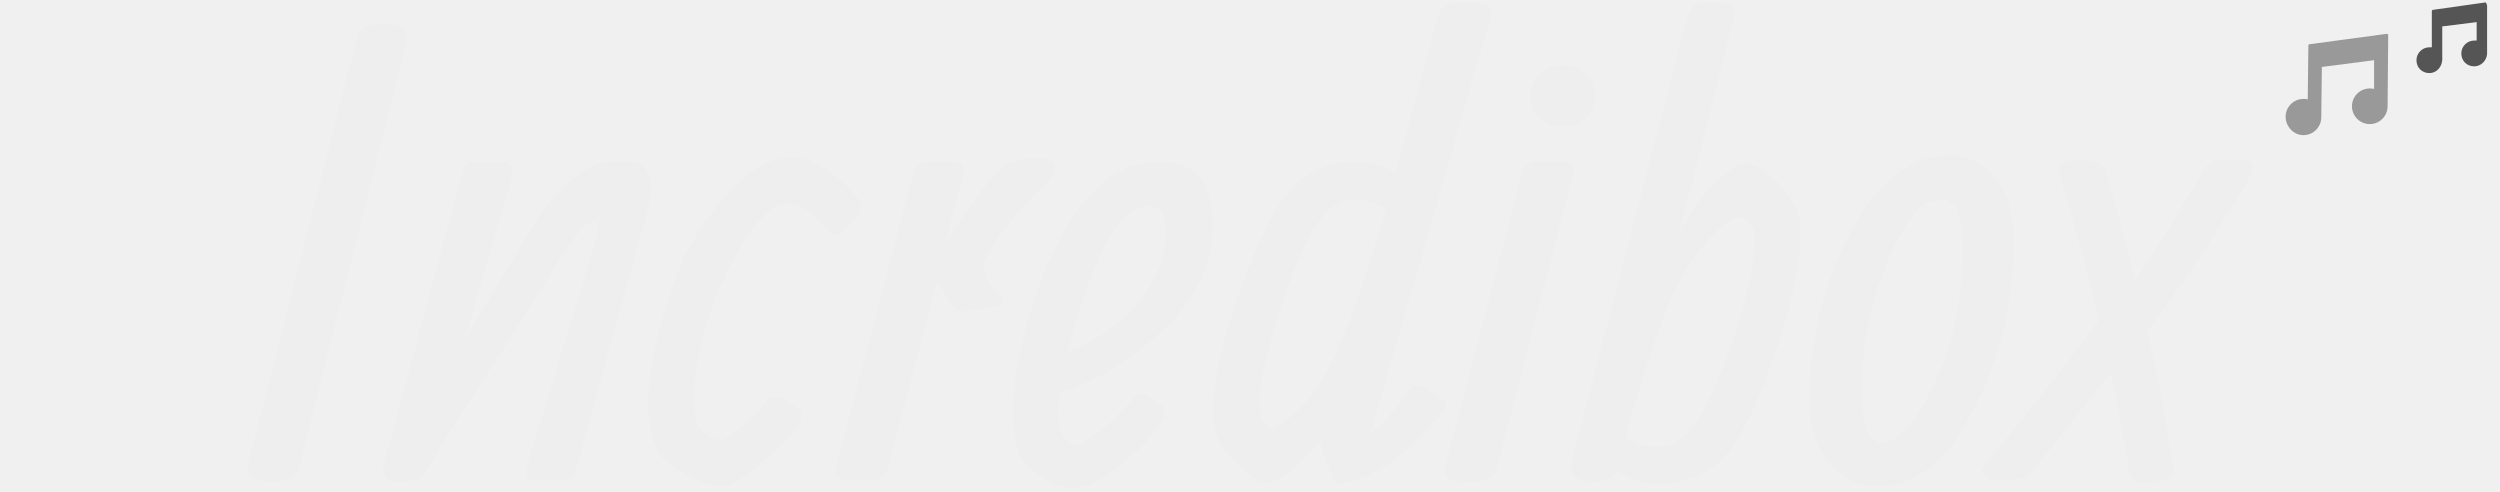
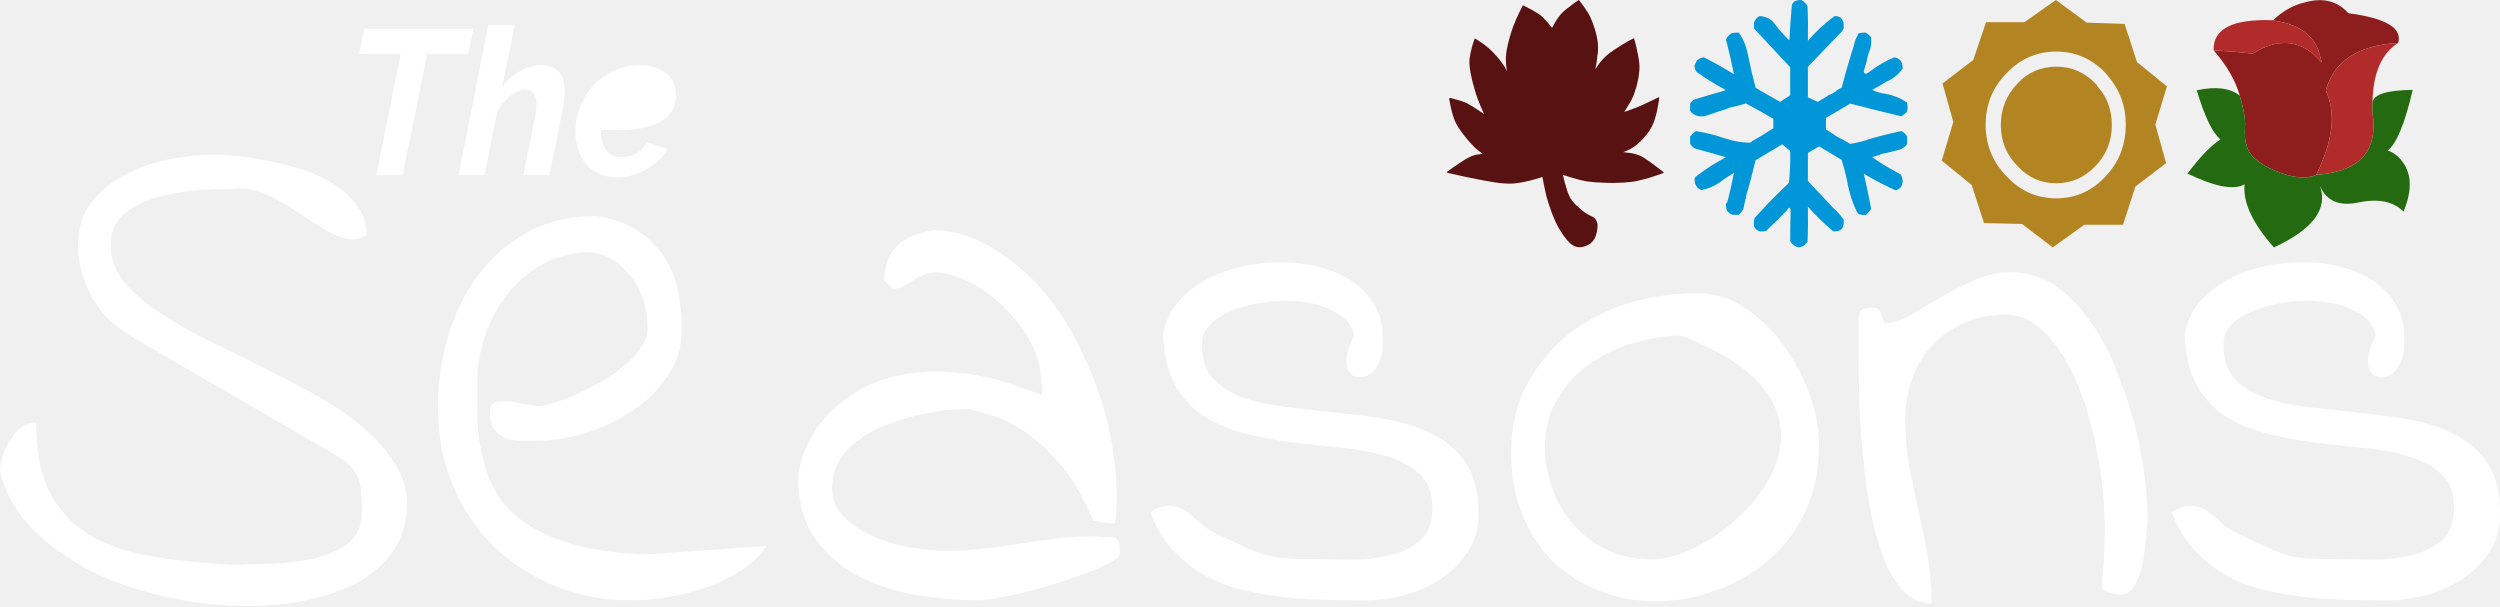
- <svg xmlns="http://www.w3.org/2000/svg" version="1.1" id="png" x="0px" y="0px" viewBox="0 0 407 80" style="enable-background:new 0 0 407 80;" xml:space="preserve">
-   <style type="text/css">
- 	.st0{fill:#EEEEEE;}
- 	.st1{fill:#999999;}
- 	.st2{fill:#555555;}
- </style>
-   <path class="st0" d="M58.1,6.3c0.3-1.4,1.6-2.4,3-2.3h3c0.7,0,1.4,0.3,1.8,0.9c0.4,0.7,0.5,1.5,0.2,2.3L48.7,76  c-0.3,1.4-1.6,2.4-3.1,2.3h-3c-0.7,0-1.4-0.3-1.8-0.9c-0.4-0.7-0.5-1.5-0.3-2.2L58.1,6.3z" />
-   <path class="st0" d="M75.7,55.1l10.7-17.7c1.8-3.2,4.2-6,7-8.4c2.4-1.9,4.4-2.8,6.1-2.8h2.2c0.9,0,1.8,0.1,2.6,0.5  c0.8,0.6,1.3,1.5,1.5,2.5c0.4,1.3,0.2,3.3-0.6,5.8L93.7,76.8c-0.1,0.8-0.8,1.5-1.7,1.4h-5.4c-1,0-1.3-0.8-0.8-2.4l10.8-35.2  c0.4-1.2,0.7-2.4,0.8-3.6c0-0.6-0.2-0.9-0.7-0.9C96,36.2,95.4,36.5,95,37c-1,1-1.9,2.2-2.6,3.4c-1.3,1.9-2.9,4.3-4.7,7.3  c-1.8,3-4.1,6.6-7,11c-5.3,8.1-9.1,14.1-11.4,18.2c-0.5,0.9-1.5,1.4-2.6,1.4h-3c-0.4,0-0.8-0.3-1.1-0.8c-0.3-0.6-0.3-1.2-0.1-1.8  L75,29c0.3-1.8,1.1-2.7,2.1-2.7h4.4c1.7,0,2.3,1,1.7,3L75.7,55.1z" />
-   <path class="st0" d="M139.3,31.9c1.1,1.2,1.2,2.2,0.4,3.2l-1.7,2c-1.2,1.3-2.2,1.5-3.1,0.5l-1.1-1.2c-2.5-2.5-4.4-3.6-5.9-3.3  c-2.5,0.5-5.1,3.1-7.8,7.9c-2.7,4.6-4.7,9.6-5.9,14.8c-1.2,5.1-1.5,9.3-0.9,12.7c0.3,1,1,1.8,1.9,2.3c0.7,0.6,1.7,0.9,2.6,0.8  c2.6-1.6,5-3.7,6.9-6.2c0.8-1,1.9-1.1,3.3-0.2l1.6,1c2.2,1.3,0.3,4.4-5.6,9.1c-2.4,2.1-4.3,3.3-5.7,3.7c-1.3,0.4-3.4-0.1-6.2-1.5  c-2.8-1.4-4.5-2.8-5.1-4.2c-1.9-4.2-1.9-10.1-0.1-17.8s4.1-13.6,6.8-17.7c2.2-3.5,4.8-6.6,7.9-9.3c2.3-2,5.3-3,8.3-2.8  C132.9,26.1,136,28.1,139.3,31.9" />
-   <path class="st0" d="M153.8,39.9c1.8-3.1,3.8-6,6-8.8c1.2-1.6,2.5-3.1,4.1-4.4c1.4-0.7,2.9-1,4.5-0.9h1c2,0,2.7,0.8,2.1,2.3  c-0.6,1.2-1.5,2.2-2.5,3c-2,1.9-3.8,4-5.4,6.2c-2.3,2.9-3.4,4.8-3.4,5.7c0.1,2,1.1,3.8,2.6,5c0.4,0.2,0.5,0.7,0.3,1.1  c-0.2,0.4-0.6,0.7-1.1,0.8l-3.9,0.7c-0.9,0.2-1.8,0.1-2.5-0.3c-0.6-0.4-1.6-2-3-4.7l-8,30.4c-0.3,1.4-1.7,2.4-3.1,2.2h-3  c-1.9,0-2.7-0.8-2.3-2.3l12.5-47.7c0.3-1.3,1.5-2.2,2.9-2h3.2c0.6-0.1,1.3,0.1,1.8,0.5c0.3,0.3,0.4,0.9,0.2,1.7L153.8,39.9z" />
-   <path class="st0" d="M172.6,64c-0.9,5.1,0,7.9,2.8,8.4c2.5-0.9,5.6-3.5,9.3-7.8c0.5-0.5,1.4-0.6,2-0.2l1.9,1.2  c0.8,0.4,1.2,1.4,0.9,2.3c-1.3,2.5-3.7,5.1-7.2,7.9s-6.3,4-8.5,3.6c-4.8-1.2-7.7-3.8-8.5-7.7c-1-5.2-0.1-12.3,2.6-21.3  c2.7-9,6.4-15.8,11.2-20.3c1.8-1.6,3.9-2.8,6.3-3.4c2.6-0.7,5.4-0.5,7.9,0.6c2.8,1.2,4.1,4.5,4.1,10S195,48,190.2,52.9  C185.2,58,179.2,61.7,172.6,64 M173.8,57.4c2.9-1.2,5.7-2.8,8.2-4.8c2.3-1.9,4.2-4.1,5.6-6.7c1.4-2.5,2.2-5.3,2.2-8.1  s-0.8-4.2-2.4-4.2c-3.1,0-5.8,2.6-8.2,7.7C176.9,46.5,175.1,51.9,173.8,57.4" />
-   <path class="st0" d="M242.6,3l-19.5,67.6c2.4-2,4.4-4.4,6.2-6.9c0.7-1.1,1.6-1.3,2.6-0.7l2.4,1.6c1.1,0.7,1.3,1.6,0.5,2.6  c-2.3,2.8-4.9,5.4-7.7,7.6c-2.5,1.9-5.4,3.2-8.4,3.8c-0.8,0.3-1.6-0.1-1.8-0.9c0-0.1,0-0.1-0.1-0.2l-2-5.7c-1.3,1.8-2.8,3.4-4.5,4.8  c-1.6,1.3-2.9,1.9-3.9,1.9h-0.2c-1.3,0-3.1-1.1-5.3-3.4c-2-1.9-3.3-4.5-3.4-7.3c-0.1-5.3,1.4-12.3,4.5-20.8s6-14.2,8.7-16.8  c2.6-2.6,6.3-4,10-3.9c2.3,0,4.5,0.6,6.5,1.9l6.9-25.5c0.4-1.5,1.8-2.4,3.3-2.2h2.9C242.3,0.4,243.1,1.3,242.6,3 M225.6,34  c-3.4-1.9-6.3-2-8.5-0.4c-2.3,1.6-4.5,5.3-6.6,10.9c-1.8,4.9-3.4,9.8-4.6,14.9c-1,4.3-1.1,7.2-0.4,8.9s1.8,1.8,3.4,0.4  c3.2-2,6.1-5.7,8.6-11.2C220.1,51.9,222.7,44.1,225.6,34" />
-   <path class="st0" d="M256.1,28.4l-12.4,47.7c-0.3,1.4-1.6,2.4-3.1,2.2h-3c-1.9,0-2.7-0.8-2.3-2.4l12.5-47.7c0.3-1.3,1.5-2.2,2.9-2  h3.4c0.6-0.1,1.3,0.1,1.8,0.5C256.2,26.9,256.3,27.5,256.1,28.4 M254.2,10.6h1c1.2,0.1,2.3,0.6,3.1,1.6c0.9,0.9,1.5,2.2,1.4,3.6  c0,1.3-0.5,2.6-1.5,3.4c-1,1-2.4,1.5-3.8,1.4h-0.8c-1.2,0-2.3-0.6-3.1-1.5c-1.9-2-1.8-5.1,0.1-7C251.5,11.1,252.8,10.5,254.2,10.6" />
-   <path class="st0" d="M269.9,78.7c-2.3,0-4.6-0.7-6.6-2c-0.5,1-1.6,1.6-2.7,1.6h-1.7c-2.4,0-3.4-1.1-3-3.3l18.8-72.3  c0.3-1.4,1.6-2.4,3.1-2.2h2.3c1.9,0,2.6,0.8,2.2,2.3l-8.9,35l1.5-2.5c1.3-2.3,3-4.4,5-6.2c1.9-1.7,3.4-2.5,4.5-2.5h0.2  c0.9,0.2,1.8,0.6,2.6,1.2c1.3,0.9,2.5,2.1,3.4,3.4c1.1,1.3,1.9,2.8,2.3,4.4c0.4,1.5,0.3,4.3-0.3,8.4c-1.1,5.7-2.7,11.4-4.8,16.8  c-2.6,7.1-5.2,11.9-7.9,14.4C277.2,77.5,273.6,78.8,269.9,78.7 M264.8,71.2c3.3,2,6.2,2.1,8.6,0.4c2.4-1.7,4.8-5.7,7.1-11.8  c1.9-4.7,3.3-9.5,4.4-14.5c0.5-2.3,0.8-4.7,0.8-7.1c-0.1-1.2-0.8-2.2-1.9-2.7c-1.1-0.6-3,0.6-5.7,3.5c-3,3.4-5.3,7.4-6.9,11.6  c-2.4,6.4-4.5,12.9-6.3,19.4L264.8,71.2z" />
-   <path class="st0" d="M294.6,63.4c0.3-9.1,2.6-18,6.9-26c4.3-8.2,9.7-12.2,16.4-12.1c3.4,0.2,6.4,2.1,8,5.2c1.4,2.2,2,6,1.8,11.4  c-0.2,9.9-3.1,19.7-8.3,28.1c-3.7,6.3-8.6,9.4-14.7,9.1c-2.3-0.1-4.5-1.2-6.1-2.9C295.7,73.6,294.4,69.3,294.6,63.4 M312.2,67.5  c4.6-7.4,7.1-16,7.3-24.7c0.1-4-0.1-6.7-0.6-8.1c-0.4-1.3-1.6-2.2-3-2.1c-1.7,0-3.2,0.8-4.2,2.2c-1.5,1.9-2.7,3.9-3.7,6.2  c-3.1,6.7-4.8,14.1-4.9,21.5c-0.1,6.2,0.9,9.4,3.2,9.6C308.2,72,310.2,70.5,312.2,67.5" />
-   <path class="st0" d="M323.1,75.7c8.3-10.1,14.5-17.9,18.6-23.6c-1.7-7.2-3.7-14.6-6-22.2c-0.9-2.5-0.3-3.8,1.6-3.8h2.8  c1.4,0,2.7,1,2.9,2.4c1.8,6.3,3.4,12.1,4.6,17.2c3-4.4,6.8-10.5,11.4-18.4c0.6-0.9,1.7-1.4,2.8-1.3h3.5c1.8,0,2,1.2,0.5,3.7  c-5,8.3-10.4,16.4-16.2,24.2c1.6,7,3,14.3,4.2,22.1c0.2,1.4-0.4,2.1-1.6,2.2l-3.1,0.3c-0.6,0.2-1.3,0-1.8-0.4  c-0.5-0.9-0.8-1.8-0.9-2.8c-0.7-4.7-1.6-9.5-2.7-14.6l-9.4,11.7l-2.6,3.3l-0.5,0.6l-0.5,0.6c-0.2,0.2-0.4,0.4-0.6,0.5l-0.7,0.3  c-0.5,0.3-1.1,0.4-1.6,0.4h-2.9c-0.8,0.1-1.5-0.2-1.9-0.9C322.5,76.8,322.6,76.2,323.1,75.7" />
-   <path class="st1" d="M388.6,5.5L376,7.2c-0.1,0-0.2,0.1-0.2,0.2l-0.1,8.8c-0.2-0.1-0.5-0.1-0.7-0.1c-1.6,0-2.9,1.3-2.9,2.9  s1.3,3,2.9,3l0,0l0,0c1.6,0,2.9-1.3,2.9-2.9l0.1-8.2l8.5-1.1v4.7c-0.2-0.1-0.5-0.1-0.7-0.1c-1.6,0-2.9,1.3-2.9,2.9s1.3,2.9,2.9,2.9  s2.9-1.3,2.9-2.9l0.1-11.7C388.9,5.7,388.8,5.6,388.6,5.5C388.6,5.6,388.6,5.6,388.6,5.5" />
-   <path class="st2" d="M404.8,0.5c-0.1,0-0.1-0.1-0.2-0.1l-8.5,1.2c-0.1,0-0.2,0.1-0.2,0.2v5.9c-0.1,0-0.3,0-0.4,0  c-1.1,0-2.1,0.9-2.1,2.1s0.9,2.1,2.1,2.1l0,0c1.1,0,2-0.9,2.1-2.1V4.3l5.6-0.7v3c-0.1,0-0.3,0-0.4,0c-1.1,0-2.1,0.9-2.1,2.1  s0.9,2.1,2.1,2.1c1.1,0,2-0.9,2.1-2V0.9c0-0.1,0-0.1-0.1-0.2V0.5z" />
+ <svg xmlns="http://www.w3.org/2000/svg" xmlns:xlink="http://www.w3.org/1999/xlink" version="1.1" preserveAspectRatio="none" x="0px" y="0px" width="330px" height="80px" viewBox="0 0 330 80">
+   <defs>
+     <linearGradient id="Gradient_1" gradientUnits="userSpaceOnUse" x1="-294.5" y1="-1" x2="-294.5" y2="-1" spreadMethod="pad">
+       <stop offset="0%" stop-color="#B12B2B" />
+       <stop offset="100%" stop-color="#6A1111" />
+     </linearGradient>
+     <g id="the_seasons_0_Layer0_0_FILL">
+       <path fill="#FFFFFF" stroke="none" d=" M 51.6 3.55 L 48.45 18.25 51.85 18.25 55 3.55 60.3 3.55 60.95 0.5 46.9 0.5 46.25 3.55 51.6 3.55 M 46.1 22.1 Q 45 20.65 43.35 19.55 41.65 18.45 39.5 17.75 37.35 17.05 35.15 16.65 32.95 16.2 31.05 15.95 29.1 15.75 27.85 15.75 25.25 15.75 22.1 16.25 19 16.8 16.3 18.1 13.65 19.35 11.85 21.45 10.05 23.55 10.05 26.9 10.05 28.5 10.55 30.1 11.1 31.75 11.95 33.2 12.85 34.65 14.15 35.85 15.5 37 16.9 37.8 L 43 52.05 Q 44.3 52.75 45.05 53.45 45.8 54.15 46.1 54.9 46.4 55.65 46.5 56.6 46.6 57.6 46.6 58.8 46.7 61.55 44.85 62.85 43 64.2 40.35 64.75 37.7 65.3 34.85 65.35 32 65.4 30.25 65.5 24.95 65.25 20.4 64.6 15.85 64 12.25 62.25 8.7 60.5 6.7 57.2 4.65 53.9 4.65 48.2 3.7 48.2 2.8 48.8 1.95 49.4 1.35 50.35 0.7 51.25 0.35 52.25 0 53.3 0 54.15 0.9 57.65 3.5 60.45 6.15 63.2 9.85 65.25 13.55 67.35 18.05 68.55 22.5 69.8 27.1 70.25 31.65 70.7 35.95 70.3 40.25 69.9 43.8 68.6 47.3 67.35 49.6 65.05 51.85 62.75 52.3 59.6 52.75 56.45 51.3 53.95 49.85 51.45 47.25 49.25 44.65 47.05 41.2 45.2 37.7 43.35 34.05 41.65 30.4 39.9 26.85 38.3 23.3 36.65 20.45 34.85 17.6 33.05 15.9 31.1 14.25 29.1 14.25 26.75 14.25 24.25 16.05 22.9 17.85 21.55 20.35 20.9 22.85 20.25 25.5 20.05 28.15 19.9 29.8 19.9 31.65 19.7 33.3 20.25 35 20.75 36.5 21.65 38 22.5 39.4 23.4 40.8 24.25 42.1 25 43.45 25.7 44.7 25.95 45.95 26.2 47.2 25.5 47.2 23.55 46.1 22.1 M 72.5 10.05 Q 72.6 9.55 72.65 9 72.7 8.5 72.7 8 72.7 7.15 72.45 6.45 72.15 5.75 71.5 5.35 70.8 4.9 69.65 4.9 68.25 4.9 66.95 5.65 65.6 6.3 64.65 7.6 L 66.3 0 62.9 0 59.05 18.25 62.4 18.25 64 10.6 Q 64.4 9.8 65.05 9.2 65.7 8.55 66.35 8.25 67.05 7.85 67.55 7.85 68.3 7.85 68.7 8.3 69.1 8.75 69.1 9.7 69.1 9.95 69.05 10.25 69.05 10.55 68.95 10.9 L 67.4 18.25 70.75 18.25 72.5 10.05 M 81.1 30.35 Q 82.25 31.65 82.85 33.35 83.4 35.1 83.4 36.85 83.4 38.5 81.65 40.2 79.9 41.95 77.45 43.25 75.05 44.6 72.7 45.4 70.4 46.25 69.15 46.25 67.05 45.9 65.8 45.7 64.6 45.65 64 45.75 63.35 45.9 63.25 46.2 63.1 46.5 63.1 46.95 63.1 48.35 63.65 49.05 64.15 49.75 65.05 50.1 65.9 50.45 67 50.45 68.1 50.45 69.15 50.45 72 50.45 75.25 49.55 78.5 48.6 81.3 46.9 84.1 45.2 85.95 42.65 87.8 40.1 87.8 36.95 87.8 34.3 87.25 32 86.65 29.65 85.3 27.85 83.95 26.05 81.8 24.8 79.6 23.55 76.7 23.2 71.8 23.2 68.05 25.1 64.35 27 61.75 30.15 59.15 33.35 57.8 37.5 56.4 41.7 56.4 46.25 56.4 51.7 58.4 56.05 60.4 60.4 63.8 63.45 67.25 66.45 71.7 68.15 76.2 69.8 81.3 69.8 83.4 69.8 85.8 69.45 88.15 69.1 90.55 68.35 93 67.6 95.15 66.35 97.3 65.15 98.7 63.2 L 82.95 64.25 Q 77.5 64 73.8 63 70.15 62 67.7 60.45 65.3 58.9 64 56.9 62.75 54.85 62.2 52.65 61.6 50.45 61.5 48.2 61.45 45.9 61.45 43.6 61.45 40.6 62.4 37.9 63.35 35.15 65.1 32.95 66.9 30.7 69.4 29.3 71.9 27.9 74.95 27.6 76.9 27.45 78.45 28.25 79.95 29 81.1 30.35 M 82 18.05 Q 83.25 17.65 84.3 16.85 85.35 16.1 86 15.1 L 83.35 14.25 Q 82.85 15.1 81.95 15.6 81.05 16.05 80.05 16.05 79.15 16.05 78.55 15.65 78 15.3 77.7 14.6 77.4 13.95 77.4 13.05 77.4 12.9 77.4 12.75 77.65 12.75 77.85 12.75 78.75 12.8 79.45 12.8 83.25 12.8 85.15 11.7 87.05 10.65 87.05 8.55 87.05 7.4 86.45 6.6 85.85 5.75 84.8 5.35 83.75 4.9 82.35 4.9 80.6 4.9 79.1 5.55 77.6 6.2 76.45 7.3 75.35 8.4 74.75 9.9 74.1 11.35 74.1 12.95 74.1 14.55 74.75 15.8 75.35 17.1 76.6 17.8 77.8 18.5 79.45 18.5 80.75 18.5 82 18.05 M 124.95 31.25 Q 127.35 32.45 129.4 34.35 131.45 36.25 132.8 38.6 134.1 40.95 134.1 43.25 L 134.2 44.05 Q 134.2 44.85 134.2 44.95 128.75 42.8 124.3 42.3 119.85 41.75 116.4 42.4 112.95 43 110.4 44.45 107.85 45.9 106.15 47.75 104.5 49.6 103.7 51.5 102.9 53.45 102.8 54.95 102.8 59.5 105.05 62.4 107.3 65.3 110.75 66.95 114.15 68.55 118.3 69.2 122.4 69.8 126.1 69.8 126.8 69.8 128.55 69.5 130.25 69.2 132.2 68.75 134.2 68.3 136.35 67.65 138.5 67 140.25 66.35 142 65.75 143.1 65.15 144.2 64.55 144.2 64 144.2 63.45 144.15 62.95 144.05 62.4 143.35 62.15 143.15 62.15 142.75 62.15 142.35 62.15 141.9 62.1 141.4 62.05 140.95 62.05 140.55 62.05 140.35 62.05 138.05 62.05 135.8 62.35 133.5 62.6 131.15 62.95 128.85 63.3 126.45 63.55 124.1 63.8 121.65 63.8 120.15 63.8 117.65 63.45 115.2 63.1 112.85 62.2 110.45 61.25 108.8 59.8 107.15 58.35 107.15 56.25 107.15 54.35 108.05 52.9 108.95 51.45 110.5 50.4 112.05 49.3 114.05 48.55 116 47.85 117.95 47.4 119.85 46.95 121.65 46.75 123.45 46.6 124.8 46.6 126 46.85 127.95 47.45 129.9 48 132.15 49.45 134.35 50.9 136.65 53.45 138.95 56 140.8 60.15 L 141.25 60.2 Q 141.6 60.3 142.1 60.35 142.65 60.4 143.05 60.45 143.5 60.5 143.6 60.5 144.05 56.95 143.5 52.95 143.05 49.05 141.7 45.25 140.35 41.4 138.35 37.85 136.3 34.3 133.65 31.55 130.95 28.85 127.75 27.05 124.55 25.25 121 24.9 119.6 24.9 118.35 25.3 117.05 25.7 116.05 26.4 115.05 27.1 114.45 28.25 113.9 29.35 113.9 30.95 113.9 31.05 114.2 31.3 114.5 31.55 114.7 31.75 114.75 31.85 114.85 31.9 114.85 32 115.05 32 115.85 32 116.4 31.7 116.95 31.4 117.6 31 118.2 30.6 118.85 30.35 119.5 30.05 120.4 30.05 122.6 30.05 124.95 31.25 M 163.85 33.55 Q 166.35 33.35 168.55 33.7 170.75 34.1 172.4 35.1 174.05 36.05 174.4 37.7 173.45 39.4 173.4 40.5 173.35 41.6 173.8 42.15 174.25 42.75 175.05 42.75 175.85 42.8 176.6 42.25 177.3 41.7 177.75 40.55 178.2 39.4 178.05 37.65 177.95 34.65 175.95 32.6 174 30.6 171.05 29.7 168.1 28.75 164.6 28.8 161.05 28.85 157.95 29.85 154.8 30.85 152.6 32.75 150.35 34.65 149.8 37.45 149.9 41.3 151.4 43.8 152.9 46.25 155.35 47.65 157.8 49.05 160.95 49.7 164.05 50.4 167.3 50.75 170.55 51.1 173.65 51.4 176.7 51.7 179.15 52.5 181.65 53.3 183.1 54.75 184.55 56.2 184.45 58.75 184.45 61.35 182.75 62.65 181.1 63.9 178.75 64.4 176.35 64.9 173.7 64.85 171.1 64.8 169.25 64.8 166.85 64.8 165.35 64.7 163.9 64.6 162.75 64.25 161.6 63.9 160.25 63.3 158.85 62.7 156.6 61.7 155.8 61.35 155.1 60.85 154.4 60.3 153.75 59.75 153.05 59.15 152.3 58.75 151.5 58.35 150.7 58.35 150 58.35 149.4 58.5 148.85 58.65 148.15 59.15 149.3 62 151.15 63.8 153 65.65 155.3 66.85 157.65 68.05 160.35 68.6 163.1 69.2 165.75 69.45 168.45 69.7 171.05 69.75 173.65 69.8 175.9 69.8 178.2 69.8 180.75 69.2 183.3 68.55 185.45 67.25 187.6 65.95 189 63.95 190.4 62 190.4 59.25 190.4 55.65 188.95 53.4 187.45 51.15 184.9 49.85 182.35 48.55 179.15 47.95 176 47.4 172.6 47.1 169.25 46.75 166.05 46.4 162.8 46.05 160.35 45.3 157.9 44.5 156.35 43.05 154.8 41.6 154.8 38.95 154.65 37.45 155.9 36.3 157.2 35.15 159.25 34.45 161.35 33.75 163.85 33.55 M 218.55 32.55 Q 214.2 32.55 209.95 33.7 205.7 34.9 202.25 37.35 198.85 39.85 196.75 43.45 194.6 47.05 194.6 51.85 194.6 56 196.05 59.4 197.45 62.75 199.95 65.05 202.45 67.35 205.85 68.6 209.2 69.9 213.25 69.9 217.2 69.9 221 68.6 224.75 67.35 227.75 64.9 230.75 62.5 232.5 59 234.25 55.45 234.25 51 234.25 49.05 233.75 47 233.2 44.95 232.2 42.9 231.2 40.9 229.8 39 228.35 37.1 226.55 35.65 224.75 34.2 222.8 33.35 220.8 32.55 218.55 32.55 M 204.8 41.05 Q 207.35 39.4 210.5 38.55 213.6 37.7 216.5 37.7 221.6 39.55 224.5 41.7 227.4 43.85 228.5 46.2 229.6 48.55 229.3 50.85 229 53.2 227.65 55.35 226.35 57.5 224.35 59.3 222.4 61.1 220.25 62.35 218.1 63.65 215.95 64.3 213.8 64.95 212.3 64.8 209.45 64.8 207 63.7 204.55 62.6 202.75 60.75 200.95 58.9 199.95 56.4 198.95 53.9 198.95 51.15 198.95 47.85 200.6 45.3 202.25 42.75 204.8 41.05 M 245.35 47.85 Q 245.35 45 246.35 42.65 247.35 40.25 249.1 38.6 250.85 36.95 253.25 36.05 255.6 35.15 258.35 35.15 261.25 35.15 263.8 37.8 266.35 40.45 268.1 44.95 269.85 49.4 270.65 55.35 271.45 61.25 270.65 68.05 270.65 68.4 270.95 68.55 271.25 68.75 271.7 68.9 272.15 69 272.55 69.05 273 69.1 273.2 69.1 274.25 69.1 274.95 67.9 275.65 66.7 275.95 65.15 276.25 63.55 276.4 62 276.55 60.4 276.55 59.6 276.55 57.3 276.1 54.2 275.65 51.1 274.7 47.8 273.7 44.5 272.3 41.3 270.9 38.15 268.9 35.6 266.95 33.05 264.45 31.5 261.95 30 258.95 30 256.65 30 254.35 30.95 252 31.9 249.95 33.05 247.85 34.2 246.1 35.15 244.35 36.15 243.15 36.15 242.7 36.15 242.5 35.85 242.35 35.5 242.25 35.15 242.15 34.8 241.95 34.55 241.7 34.3 241.2 34.3 240.5 34.3 239.9 34.5 239.35 34.75 239.35 35.5 239.35 37.45 239.35 40.85 239.35 44.2 239.55 48.05 239.8 51.85 240.35 55.85 240.95 59.8 241.95 62.95 242.95 66.1 244.6 68.15 246.3 70.15 248.75 70.15 248.75 67.35 248.25 64.55 247.7 61.7 247.05 58.95 246.4 56.2 245.85 53.4 245.35 50.65 245.35 47.85 M 302.6 29.7 Q 299.65 28.75 296.15 28.8 292.6 28.85 289.5 29.85 286.35 30.85 284.15 32.75 281.9 34.65 281.35 37.45 281.45 41.3 282.95 43.8 284.45 46.25 286.9 47.65 289.35 49.05 292.5 49.7 295.6 50.4 298.85 50.75 302.1 51.1 305.2 51.4 308.25 51.7 310.7 52.5 313.2 53.3 314.65 54.75 316.1 56.2 316 58.75 316 61.35 314.3 62.65 312.65 63.9 310.3 64.4 307.9 64.9 305.25 64.85 302.65 64.8 300.8 64.8 298.4 64.8 296.9 64.7 295.45 64.6 294.3 64.25 293.15 63.9 291.8 63.3 290.4 62.7 288.15 61.7 287.35 61.35 286.65 60.85 285.95 60.3 285.3 59.75 284.6 59.15 283.85 58.75 283.05 58.35 282.25 58.35 281.55 58.35 280.95 58.5 280.4 58.65 279.7 59.15 280.85 62 282.7 63.8 284.55 65.65 286.85 66.85 289.2 68.05 291.9 68.6 294.65 69.2 297.3 69.45 300 69.7 302.6 69.75 305.2 69.8 307.45 69.8 309.75 69.8 312.3 69.2 314.85 68.55 317 67.25 319.15 65.95 320.55 63.95 321.95 62 321.95 59.25 321.95 55.65 320.5 53.4 319 51.15 316.45 49.85 313.9 48.55 310.7 47.95 307.55 47.4 304.15 47.1 300.8 46.75 297.6 46.4 294.35 46.05 291.9 45.3 289.45 44.5 287.9 43.05 286.35 41.6 286.35 38.95 286.2 37.45 287.45 36.3 288.75 35.15 290.8 34.45 292.9 33.75 295.4 33.55 297.9 33.35 300.1 33.7 302.3 34.1 303.95 35.1 305.6 36.05 305.95 37.7 305 39.4 304.95 40.5 304.9 41.6 305.35 42.15 305.8 42.75 306.6 42.75 307.4 42.8 308.15 42.25 308.85 41.7 309.3 40.55 309.75 39.4 309.6 37.65 309.5 34.65 307.5 32.6 305.55 30.6 302.6 29.7 Z" />
+     </g>
+     <g id="snowflake_0_Layer0_0_FILL">
+       <path fill="#0096D8" stroke="none" d=" M 22.5 4.45 L 22.45 4.45 Q 22.2 4.15 21.85 3.95 21.8 3.95 21.75 3.95 21.3 3.95 20.95 4.05 20.85 4.15 20.85 4.25 L 20.85 4.3 Q 20.5 4.8 20.4 5.45 19.55 8 18.85 10.65 L 18.8 10.65 Q 18.4 10.85 18.1 11.05 18.1 11.1 18.1 11.15 18.05 11.15 18 11.15 17.65 11.4 17.2 11.55 17.2 11.6 17.15 11.6 16.55 11.95 15.9 12.35 L 14.65 11.8 Q 14.65 9.95 14.65 8.1 16.55 6.15 18.45 4.25 L 18.5 4.2 Q 18.5 4.15 18.55 4.15 18.9 3.85 19.1 3.45 L 19.1 3.4 Q 19.1 3.05 19.1 2.7 L 19.05 2.7 Q 18.9 2 18.1 1.95 17.95 1.95 17.9 2 16.1 3.3 14.65 4.95 14.65 4.9 14.65 4.85 14.7 2.7 14.6 0.7 14.55 0.7 14.55 0.65 14.25 0.25 13.85 0 13.8 0 13.75 0 13.2 0 12.85 0.25 12.85 0.3 12.85 0.35 12.65 0.45 12.65 0.7 12.45 2.8 12.35 4.9 11.95 4.55 11.6 4.15 11 3.55 10.45 2.8 9.85 2.05 8.7 1.95 L 8.65 1.95 Q 8.15 2.2 7.95 2.7 7.95 3.05 7.95 3.4 L 7.95 3.45 Q 10.15 5.75 12.35 8.05 12.4 8.1 12.45 8.1 12.45 9.8 12.45 11.55 L 11.2 12.35 Q 9.7 11.55 8.15 10.65 7.6 8.65 7.2 6.65 6.85 5 6.05 3.95 6 3.95 5.95 3.95 5.45 3.95 5.05 4.05 5.05 4.1 5.05 4.15 L 5 4.15 Q 4.65 4.35 4.45 4.85 4.45 4.9 4.5 4.95 5.05 7.05 5.45 9 3.65 7.9 1.7 6.95 L 1.65 6.95 Q 1.15 7.05 0.8 7.35 L 0.8 7.4 Q 0.7 7.65 0.55 7.9 0.55 8.4 0.8 8.7 L 0.8 8.75 0.85 8.75 Q 2.5 9.9 4.4 10.9 L 4.4 10.95 Q 2.45 11.5 0.55 12.05 L 0.5 12.1 Q 0.15 12.25 0 12.6 0 13 0 13.35 0 13.4 0 13.45 0.85 14.5 2.4 13.9 3.4 13.55 4.4 13.25 4.7 13.15 4.9 13.05 5.95 12.85 6.9 12.55 L 6.95 12.55 Q 8.7 13.45 10.35 14.4 L 10.35 15.55 Q 9.05 16.4 7.65 17.15 7.65 17.2 7.65 17.25 7.4 17.3 7.2 17.3 5.7 17.25 4.25 16.75 2.6 16.2 0.75 15.9 0.7 15.9 0.65 15.95 0.3 16.2 0 16.55 0 17 0 17.4 L 0 17.45 Q 0.2 17.75 0.5 17.95 L 0.55 17.95 0.55 18 Q 2.5 18.5 4.4 19.05 L 4.4 19.1 Q 2.45 20.1 0.8 21.35 0.65 21.45 0.55 21.65 0.55 22.75 1.4 23.05 2.65 22.8 3.55 22.2 4.45 21.55 5.45 20.95 5.15 22.5 4.7 24.25 L 4.7 24.3 4.65 24.3 Q 4.65 24.6 4.45 24.7 4.4 25.75 5.2 26 L 5.2 26.05 Q 5.55 26.05 5.95 26.05 6 26.05 6.05 26.05 6.35 25.8 6.55 25.45 L 6.6 25.45 Q 6.75 24.8 6.9 24.1 L 6.95 24.1 6.95 24.05 Q 6.95 23.95 6.95 23.8 7.6 21.7 8.15 19.4 L 8.2 19.4 Q 9.8 18.45 11.45 17.5 L 12.45 18.3 Q 12.5 20.15 12.3 22.1 12.25 22.15 12.2 22.25 12.15 22.25 12.15 22.35 L 12.1 22.35 Q 10.75 23.6 9.45 24.9 9.45 24.95 9.45 25 L 9.4 25 Q 8.7 25.7 8 26.45 L 8 26.55 Q 8 26.6 8 26.65 L 7.95 26.65 Q 7.9 27.15 7.95 27.45 8 27.5 8 27.55 8.2 27.9 8.65 28.05 9.2 28.1 9.55 27.95 L 9.6 27.9 9.6 27.85 Q 10.9 26.7 12.05 25.5 12.05 25.45 12.1 25.45 L 12.1 25.4 Q 12.55 24.8 12.5 25.9 12.45 27.45 12.45 29.05 12.45 29.1 12.45 29.15 12.45 29.25 12.5 29.3 12.8 29.8 13.45 30 L 13.5 30 Q 14.25 29.9 14.55 29.35 L 14.6 29.35 Q 14.7 27.3 14.65 25.15 14.65 25.1 14.65 25.05 16.1 26.65 17.8 28.05 L 17.85 28.05 Q 18.75 28.1 19 27.55 19.15 27.2 19.1 26.7 L 19.1 26.65 Q 18.55 25.85 17.85 25.25 17.8 25.2 17.75 25.2 L 17.75 25.15 Q 16.2 23.55 14.65 21.95 14.65 21.9 14.65 21.85 14.65 20.2 14.65 18.55 L 16.05 17.75 Q 17.45 18.55 18.8 19.35 18.85 19.35 18.85 19.4 19.3 20.8 19.6 22.25 19.6 22.3 19.6 22.35 20 24.2 20.75 25.7 20.85 25.85 20.95 25.95 21.35 26.1 21.85 26.05 L 21.9 26.05 Q 22.25 25.75 22.5 25.35 L 22.5 25.3 Q 22.5 25.25 22.5 25.2 22.1 23.1 21.6 21.05 23.1 21.95 24.75 22.7 L 24.75 22.75 Q 24.8 22.75 24.85 22.75 25.15 22.9 25.5 23.05 25.55 23.05 25.6 23.05 26.3 22.9 26.4 22.2 26.4 22.15 26.45 22.15 26.45 21.6 26.25 21.25 L 26.25 21.2 Q 25.9 21 25.65 20.85 L 25.6 20.85 Q 25.6 20.8 25.55 20.8 24 20 22.65 19.05 23.1 18.9 23.6 18.8 L 23.65 18.8 Q 23.65 18.75 23.65 18.7 25 18.45 26.35 18.05 L 26.35 18 Q 26.8 17.8 27 17.45 L 27 17.4 Q 27 17 27 16.55 26.75 16.15 26.3 15.9 L 26.25 15.9 Q 24.05 16.35 22 16.95 L 22 17 Q 21.95 17 21.9 17 20.9 17.3 19.85 17.45 L 19.85 17.4 Q 19.1 17 18.45 16.65 L 18.4 16.65 Q 17.65 16.15 16.9 15.7 L 16.9 14.3 Q 18.35 13.45 19.85 12.6 L 19.85 12.55 Q 23.05 13.35 26.25 14.1 L 26.3 14.1 Q 26.65 13.85 26.95 13.6 27 13.55 27 13.5 27.1 13.05 27 12.55 27 12.5 27 12.45 25.7 11.55 23.85 11.3 23.15 11.15 22.65 10.9 23.6 10.4 24.5 9.85 L 24.55 9.85 Q 25.75 9.3 26.45 8.3 L 26.45 8.25 Q 26.4 7.1 25.4 6.95 23.7 7.65 22.25 8.75 21.7 9.15 21.6 8.65 21.95 7.6 22.15 6.6 22.2 6.55 22.2 6.5 L 22.2 6.45 Q 22.65 5.55 22.5 4.45 Z" />
+     </g>
+     <g id="sun_0_Layer0_0_FILL">
+       <path fill="#B38422" stroke="none" d=" M 24.45 7.4 L 22.9 2.85 18.15 2.7 14.3 0 10.35 2.65 5.55 2.65 3.95 7.15 0.1 9.95 1.45 14.55 0 19.15 3.75 22.05 5.3 26.6 10.05 26.7 13.9 29.5 17.85 26.8 22.7 26.8 24.25 22.25 28.1 19.45 26.75 14.85 28.2 10.3 24.45 7.4 M 20.65 8.85 Q 20.7 8.95 20.8 9.05 23.05 11.5 23.05 14.85 23.05 18.5 20.5 21.05 17.95 23.65 14.35 23.65 10.7 23.65 8.15 21.05 5.5 18.5 5.5 14.85 5.5 11.25 8.15 8.7 10.7 6.15 14.35 6.15 17.95 6.15 20.5 8.7 20.55 8.8 20.65 8.85 M 19.55 10.35 Q 19.45 10.15 19.4 10.1 19.35 10.05 19.25 9.95 17.2 7.95 14.35 7.95 11.45 7.95 9.5 9.95 7.4 12.05 7.4 14.9 7.4 17.8 9.5 19.8 11.45 21.85 14.35 21.85 17.2 21.85 19.25 19.8 21.3 17.8 21.3 14.9 21.3 12.2 19.55 10.35 Z" />
+     </g>
+     <g id="leaf_red_0_Layer0_0_FILL">
+       <path fill="#581112" fill-opacity="0.996" stroke="none" d=" M 1465 360 Q 1464.5 360 1464.15 360.2 1425.55 384.05 1387 408 1387 408.5 1387 409 1355.35 428.35 1328.15 452.3 1280.75 494.2 1246 549 1246 549.5 1246 550 1246 550.5 1245.75 550.85 1243.5 554 1241 557 1241 557.5 1241 558 1240.5 558 1240.5 557.9 1240 555 1240 552 1250.1 506.6 1254.95 456 1255 455.5 1255 455 1263.55 410.1 1260.05 358 1260 357.5 1260 357 1260 356.5 1259.95 356 1257.95 330.55 1253 308 1253 307.5 1252.9 307 1249.4 285.55 1243 267 1243 266.5 1243.05 266 1243.25 261.25 1241 259 1241 258.5 1240.95 258 1240.45 252.55 1238 249 1238 248.5 1237.9 248 1236.65 242.35 1235 237 1235 236.5 1234.85 236.05 1229.8 221.2 1224 207 1224 206.5 1223.9 206.05 1222.2 199.8 1220 194 1220 193.5 1219.8 193.1 1213.85 180.15 1209 166 1209 165.5 1208.8 165.1 1200.9 148.1 1193 131 1193 130.5 1192.75 130.15 1187.45 122.05 1183 113 1183 112.5 1182.75 112.2 1177.45 105.05 1173 97 1173 96.5 1172.75 96.2 1171 94 1169 92 1169 91.5 1168.8 91.1 1165.7 84.8 1161 80 1161 79.5 1160.85 79.05 1159.55 75.95 1157 74 1157 73.5 1156.8 73.1 1154.65 69.35 1152 66 1152 65.5 1151.75 65.15 1149.7 62.3 1147 60 1147 59.5 1146.8 59.1 1146 57.5 1145 56 1145 55.5 1144.75 55.3 1141.15 52.35 1139 48 1139 47.5 1138.75 47.2 1132.85 40.15 1127 33 1127 32.5 1126.8 32.15 1125.45 30 1124 28 1124 27.5 1123.75 27.25 1119.85 23.7 1117 19 1117 18.5 1116.75 18.25 1111.8 13.7 1108 8 1108 7.5 1107.75 7.2 1104.6 2.95 1100 0 1099.5 0 1099.15 0.2 1077.8 13.3 1058 28 1058 28.5 1058 29 1057.5 29 1057.15 29.25 1044.15 38.6 1031 48 1031 48.5 1031 49 1013.55 60.55 997.25 73 946.25 111.75 912 167 912 167.5 912 168 911.5 168 911.4 168.2 906.25 177.75 900 186 900 186.5 900 187 900 187.5 900 188 899.5 188 899.4 188.2 889.05 207.05 878 225 878 224.5 877.75 224.25 872.8 219.2 868 214 868 213.5 867.8 213.1 866.15 209.85 863 208 863 207.5 862.75 207.15 857.6 199.9 851 194 851 193.5 850.8 193.1 850.5 192.5 850 192 850 191.5 849.75 191.3 845.85 188.15 843 184 843 183.5 842.75 183.25 838.5 179 834 175 834 174.5 833.8 174.1 833.5 173.5 833 173 833 172.5 832.75 172.25 827 166.5 821 161 821 160.5 820.75 160.25 819.5 159 818 158 818 157.5 817.75 157.15 812.7 149.8 805 145 805 144.5 804.75 144.25 803.5 143 802 142 802 141.5 801.75 141.25 799 138.5 796 136 796 135.5 795.75 135.35 793.25 133.75 791 132 791 131.5 790.75 131.25 786.45 127.05 781 124 781 123.5 780.75 123.3 777.25 120.25 773 118 773 117.5 772.75 117.3 771 116 769 115 769 114.5 768.8 114.4 765.75 112.8 763 111 763 110.5 762.8 110.35 753.9 105.1 745 100 745 99.5 744.8 99.35 739.6 96.4 734 94 734 93.5 733.75 93.35 728.45 89.55 722 87 722 86.5 721.85 86.45 720.05 85.95 719 85 719 84.5 718.8 84.4 707.55 78.45 696 73 696 72.5 695.8 72.4 684.55 66.45 673 61 673 60.5 672.8 60.4 662.8 55.2 652 51 652 50.5 651.8 50.4 643.95 46.05 635 43 634.5 43 634.4 43.2 617.4 76.9 600 110 600 110.5 600 111 600 111.5 600 112 599.5 112 599.4 112.2 588.95 136.45 577 159 577 159.5 577 160 577 160.5 576.8 160.9 564.6 188.1 553 216 553 216.5 553 217 553 217.5 553 218 553 218.5 552.8 218.9 545.15 236.65 539 256 539 256.5 539 257 539 257.5 539 258 539 258.5 538.85 258.95 535.2 268.2 532 278 532 278.5 532 279 532 279.5 531.85 279.95 529.3 288.8 526 297 526 297.5 526 298 526 298.5 525.95 299 525.7 302.2 524 304 524 304.5 524 305 524 305.5 523.9 306 522.1 314.6 519 322 519 323.5 519 325 519 325.5 519 326 518.5 326 518.45 326.1 514.7 342.2 510 357 510 358 510 359 510 359.5 510 360 510 360.5 509.9 361 509.5 363 508 364 508 366.5 508 369 508 369.5 508 370 507.5 370 507.5 370.05 506.75 378.25 504 384 504 384.5 504 385 504 385.5 504 386 504 386.5 503.9 387 502.85 392.35 501 397 501 399 501 401 501 401.5 501 402 501 402.5 500.9 403 499 414 497 425 497 425.5 497 426 497 426.5 497 427 497 427.5 497.1 428 497.7 430.7 496 431 496 432 496 433 496 433.5 496 434 495.5 434 495 434 495 440 495 446 495 446.5 495 447 495 447.5 494.9 448 494 454 493 460 491.85 517.15 499.5 565.9 499.5 566 500 566 500 568.5 500.5 570.9 500.5 571 501 571 501 571.5 501 572 500.9 575.25 499 572 499 571.5 498.85 571.05 495.8 562.75 491 556 491 555.5 490.85 555.05 490 553 489 551 489 550.5 488.75 550.15 486.15 546.3 484 542 484 541.5 483.75 541.15 480 536 476 531 476 530.5 475.8 530.1 475.5 529.5 475 529 475 528.5 474.75 528.15 471.25 523.25 468 518 468 517.5 467.75 517.2 465 514 462 511 462 510.5 461.85 510.05 461.15 507.85 459 507 459 506.5 458.8 506.1 456.2 501.3 452 498 452 497.5 451.95 497 451.7 495.3 450 495 450 494.5 449.75 494.2 446.9 490.55 444 487 444 486.5 443.75 486.25 439 481.5 435 476 435 475.5 434.75 475.25 427.55 467.95 421 460 421 459.5 420.75 459.25 410.55 448.45 400 438 400 437.5 399.75 437.35 397.35 435.65 396 433 396 432.5 395.75 432.25 382.1 417.9 367 405 367 404.5 366.75 404.25 365.5 403 364 402 364 401.5 363.75 401.25 357.5 395 350 390 350 389.5 349.75 389.25 342.7 382.3 334 377 334 376.5 333.75 376.3 327 371 320 366 320 365.5 319.75 365.35 293.7 347.3 267 330 267 329.5 266.75 329.35 251.6 318.9 234 311 234 311.5 233.8 311.95 220.35 344.85 210 381 210 381.5 210 382 210 382.5 210 383 210 383.5 209.85 383.95 196.6 428.6 190 480 190 484.5 190 489 190 489.5 190 490 189.5 490 189 490 188.85 526.65 193.5 558.95 193.5 559 194 559 196.6 575.9 199.5 592.9 199.5 593 200 593 201.3 602.7 203.45 611.9 203.5 612 204 612 207.85 631.65 212.45 650.9 212.5 651 213 651 216 662 218.5 673.9 218.5 674 219 674 220.65 680.85 222.45 687.9 222.5 688 223 688 223 689 223.4 689.8 223.5 690 224 690 224.8 697.7 227.4 703.8 227.5 704 228 704 228.75 710.25 230.45 715.85 230.5 716 231 716 233.85 725.65 236.45 735.9 236.5 736 237 736 238 740.5 239.45 744.85 239.5 745 240 745 240.75 748.25 241.5 751.9 241.5 752 242 752 243.25 756.7 244.45 761.9 244.5 762 245 762 245.2 764.8 246.35 766.8 246.5 767 247 767 248 771.5 249.45 775.85 249.5 776 250 776 251.8 783.2 254.45 789.85 254.5 790 255 790 256.3 795.2 258.4 799.8 258.5 800 259 800 260.35 805.65 262.45 810.85 262.5 811 263 811 264.4 814.15 265.45 817.85 265.5 818 266 818 268.7 825.3 271.45 832.85 271.5 833 272 833 273.4 836.15 274.45 839.85 274.5 840 275 840 277 845.5 279.4 850.8 279.5 851 280 851 280.8 853.2 281.45 855.9 281.5 856 282 856 283.35 860.65 285.4 864.8 285.5 865 286 865 286.8 867.2 287.45 869.9 287.5 870 288 870 288.5 872 289.4 873.8 289.5 874 290 874 293.6 882.9 297.4 891.8 297.5 892 298 892 299 895 300.4 897.8 300.5 898 301 898 302.65 902.35 304.45 906.85 304.5 907 305 907 305.5 909 306.4 910.8 306.5 911 307 911 309.4 916.1 310.5 922 L 310 922 Q 310 921.5 309.75 921.35 306.5 919 303 917 303 916.5 302.75 916.35 299 914 295 912 295 911.5 294.75 911.3 292.3 909.25 289 908 289 907.5 288.75 907.35 285.5 905 282 903 282 902.5 281.8 902.35 274.25 897.75 267 893 267 892.5 266.85 892.45 264.05 891.4 262 890 262 889.5 261.75 889.35 255.75 885.25 249 882 249 881.5 248.75 881.35 243 877.5 237 874 237 873.5 236.8 873.4 232.8 871.15 229 869 229 868.5 228.8 868.4 224.8 866.15 221 864 221 863.5 220.8 863.35 206.3 854.7 191 847 191 846.5 190.75 846.3 187.1 843.35 182 842 182 841.5 181.75 841.35 175.9 837.55 169 835 169 834.5 168.85 834.45 162.85 832.15 157 830 157 829.5 156.8 829.4 156 829 155 829 155 828.5 154.85 828.45 140.3 822.7 125 818 125 817.5 124.85 817.45 123.5 817.05 122 817 122 816.5 121.85 816.45 111.8 813.75 102 811 102 810.5 101.85 810.45 91.2 807.3 80 805 61.3 799.7 42.15 794.4 28.45 790.55 20 795 25.6 827.9 32.5 859.9 32.5 860 33 860 35.65 872.4 38.5 884.9 38.5 885 39 885 41.75 896.25 44.45 907.9 44.5 908 45 908 48.6 921.4 52.45 934.85 52.5 935 53 935 53 936.55 53.45 937.85 53.5 938 54 938 55 942.5 56.45 946.85 56.5 947 57 947 59.9 956.65 63.45 965.85 63.5 966 64 966 65.7 970.8 67.45 975.85 67.5 976 68 976 69.75 981.75 72.4 986.8 72.5 987 73 987 75.5 993 78.4 998.8 78.5 999 79 999 82.25 1005.75 86.35 1011.75 86.5 1012 87 1012 89 1016.5 91.4 1020.8 91.5 1021 92 1021 97.25 1029.25 102.35 1037.8 102.5 1038 103 1038 104.75 1040.25 106.35 1042.75 106.5 1043 107 1043 108 1045.45 109.35 1047.8 109.5 1048 110 1048 111 1050 112.3 1051.75 112.5 1052 113 1052 116.7 1057.3 120.35 1062.75 120.5 1063 121 1063 123.75 1066.75 126.35 1070.75 126.5 1071 127 1071 128.75 1073.25 130.35 1075.75 130.5 1076 131 1076 133.2 1079.3 135.35 1082.8 135.5 1083 136 1083 139.95 1087.55 143.35 1092.75 143.5 1093 144 1093 145 1094.5 146.25 1095.75 146.5 1096 147 1096 150.35 1101.15 154.3 1105.75 154.5 1106 155 1106 156.75 1108.25 158.35 1110.75 158.5 1111 159 1111 164.2 1117.3 169.3 1123.75 169.5 1124 170 1124 176.9 1131.6 183.3 1139.75 183.5 1140 184 1140 195.75 1152.75 207.3 1165.75 207.5 1166 208 1166 210.5 1169 213.25 1171.75 213.5 1172 214 1172 224.5 1183 235.25 1193.75 235.5 1194 236 1194 240.15 1196.85 243.3 1200.75 243.5 1201 244 1201 251.8 1207.2 259.2 1213.75 259.5 1214 260 1214 263.8 1216.7 267.2 1219.75 267.5 1220 268 1220 272.45 1223.1 276.25 1226.75 276.5 1227 277 1227 281.35 1229.15 284.3 1232.75 284.5 1233 285 1233 295.4 1239.1 299.5 1245.05 L 298 1245 Q 294.5 1244.95 291 1245 290.5 1245 290 1245.05 266.25 1247.25 244 1251 244 1251.5 244 1252 243.5 1252 243 1252.1 234.85 1253.35 227 1255 227 1255.5 227 1256 226.5 1256 226.05 1256.1 214.5 1258.95 204 1263 204 1263.5 204 1264 203.5 1264 203.1 1264.2 171.15 1278.65 142 1296 142 1296.5 142 1297 123.9 1307.4 106.4 1318.65 52.15 1353.65 0 1391 5.55 1398.45 17.9 1399.85 28.95 1401.05 39 1404 52.8 1406.2 65.05 1409.85 65.5 1410 66 1410 71.1 1410.45 75.05 1411.85 75.5 1412 76 1412 82.55 1413 88.05 1414.85 88.5 1415 89 1415 100.55 1417 111.05 1419.85 111.5 1420 112 1420 124.3 1421.7 135.05 1424.85 135.5 1425 136 1425 154.5 1428.5 172.05 1432.9 172.5 1433 173 1433 179.35 1433.1 184.05 1434.85 184.5 1435 185 1435 194 1436.55 202.05 1438.85 202.5 1439 203 1439 208.3 1439.25 212.1 1440.8 212.5 1441 213 1441 217.7 1441.35 222 1441.95 222.5 1442 223 1442 244.95 1447.55 268 1451.9 268.5 1452 269 1452 276.9 1452.6 284 1453.9 284.5 1454 285 1454 298.15 1457.35 312 1459.9 312.5 1460 313 1460 317.7 1460.35 322 1460.95 322.5 1461 323 1461 327.35 1463.65 335 1463.05 335.5 1463 336 1463 353.55 1466.95 372 1469.9 372.5 1470 373 1470 385.9 1471.55 398 1473.9 398.5 1474 399 1474 465.85 1485.15 544 1484.5 L 544 1484 Q 556.7 1483.7 568.95 1482.5 569 1482.5 569 1482 592.2 1480.2 613.9 1476.5 614 1476.5 614 1476 630.7 1473.7 646.9 1470.5 647 1470.5 647 1470 674.45 1464.95 700.9 1458.55 701 1458.5 701 1458 750.35 1445.85 797.05 1431.15 797.5 1431 798 1431 799.9 1437.6 800.5 1445.95 800.5 1446 801 1446 802 1453.5 803.5 1460.9 803.5 1461 804 1461 806.15 1476.35 809.5 1490.9 809.5 1491 810 1491 812.6 1507.9 816.45 1523.9 816.5 1524 817 1524 818.8 1536.2 821.45 1547.9 821.5 1548 822 1548 827 1570.5 832.45 1592.9 832.5 1593 833 1593 841.3 1624.2 851.45 1653.85 851.5 1654 852 1654 863.75 1690.75 877.45 1725.85 877.5 1726 878 1726 881.4 1736.15 885.45 1745.8 885.5 1746 886 1746 907.2 1798.85 934.35 1845.8 934.5 1846 935 1846 939.55 1853.4 944.35 1860.75 944.5 1861 945 1861 973.55 1908 1009.3 1947.75 1009.5 1948 1010 1948 1035.55 1979.45 1077.05 1994.85 1077.5 1995 1078 1995 1111.15 2003.45 1143.85 1993.55 1144 1993.5 1144 1993 1215.3 1974.8 1240.65 1910.25 1251 1884 1255 1851 1255 1850.5 1255 1850 1255 1849 1255 1848 1258.25 1832.75 1256.5 1813.05 1256.5 1813 1256 1813 1256 1812.5 1255.9 1812 1248 1762.55 1205 1748 1205 1747.5 1204.8 1747.4 1153.25 1724.25 1114 1689 1114 1688.5 1113.75 1688.25 1107.8 1682.75 1101 1678 1101 1677.5 1100.75 1677.3 1059.1 1644.4 1029 1600 1029 1599.5 1028.8 1599.1 1017.5 1577.5 1008 1554 1008 1553.5 1007.85 1553.05 1000.1 1529.85 993 1506 993 1505.5 992.85 1505.05 983.85 1478.15 977 1449 977 1448.5 976.85 1448.05 972.05 1431.5 968 1414 983.9 1418.1 999.05 1422.85 999.5 1423 1000 1423 1026.85 1432.7 1056.05 1439.9 1056.5 1440 1057 1440 1096.4 1452.1 1139 1460.9 1139.5 1461 1140 1461 1153 1463.05 1165.05 1465.9 1165.5 1466 1166 1466 1231.2 1475.25 1304 1477 1304.5 1477 1305 1477 1305.5 1477 1306 1477 1393.2 1481.25 1480 1475.9 1488.85 1475.35 1497 1474 1559.1 1471.15 1610.05 1457.15 1610.5 1457 1611 1457 1659.05 1446.55 1703.85 1432.55 1704 1432.5 1704 1432 1725.45 1426.45 1745.85 1419.55 1746 1419.5 1746 1419 1779.6 1410.1 1808.8 1396.6 1809 1396.5 1809 1396 1798.8 1383.7 1784.85 1375.2 1784.5 1375 1784 1375 1784 1374.5 1783.75 1374.3 1776.55 1368.05 1768 1363 1768 1362.5 1767.75 1362.3 1751.6 1349.35 1734 1338 1734 1337.5 1733.75 1337.3 1699.65 1311.85 1663 1289 1663 1288.5 1662.75 1288.3 1614.65 1251.85 1543 1239 1543 1238.5 1542.95 1238.5 1506.75 1233.75 1470 1230 1537.35 1207.8 1586.45 1167.3 1635.45 1126.9 1674.8 1076.65 1714.05 1026.5 1735.5 959.5 1752.5 906.5 1762 847 1762 846.5 1762 846 1765.95 832.95 1766.95 817 1767 816.5 1767 816 1767.5 816 1767.55 815.9 1771.15 800.2 1770 785 1769.5 785 1769.1 785.2 1713.05 811.05 1657 837 1656.5 837 1656.1 837.2 1597.3 865.3 1532 887 1531.5 887 1531.1 887.2 1505.35 898.35 1479 904 1496.3 880.3 1511.8 854.85 1512 854.5 1512 854 1533.4 822.9 1549.8 786.9 1550 786.5 1550 786 1560.2 766.2 1566.85 742.95 1567 742.5 1567 742 1580.7 707.65 1588.9 668 1589 667.5 1589 667 1598.7 634.2 1601.95 595 1602 594.5 1602 594 1608.55 557.2 1605.05 515 1605 514.5 1605 514 1605 513.5 1604.95 513 1602.15 483.35 1596 457 1596 456.5 1596 456 1595.85 448.15 1594 442 1594 441.5 1593.9 441 1590.85 426.65 1587 413 1587 412.5 1586.9 412 1586.45 409 1586 406 1586 405.5 1585.9 405.05 1581.25 386.75 1577 368 1577 367.5 1576.85 367.05 1572.6 354.95 1570 341 1570 340.5 1569.85 340.05 1565.5 327 1562 313 1561.55 312 1561.45 310.95 1561.25 308.3 1560.7 308.55 1510.55 331.55 1465 360 Z" />
+     </g>
+     <g id="rose_0_Layer0_0_FILL">
+       <path fill="url(#Gradient_1)" stroke="none" d=" M 20 1.6 Q 17.95 -0.65 14.55 0.3 12.4 0.8 10.65 2.45 L 10.7 2.45 10.75 2.5 Q 15 3.1 16.25 6 16.5 6.75 16.7 7.6 13.1 3.45 8.1 6.5 5.9 6.25 3.25 6.1 5.7 8.85 6.5 11.6 7.25 14.05 7.15 15.4 6.95 18.1 8.4 19.25 9.25 20 10.65 20.6 14.05 22.05 16 21.2 19.15 15.05 17.2 11 18.65 5.65 26.2 5.2 27 2.5 20 1.6 Z" />
+       <path fill="#B12B2B" stroke="none" d=" M 10.65 2.45 L 10.6 2.45 Q 3.1 2.2 3.25 6.1 5.9 6.25 8.1 6.5 13.1 3.45 16.7 7.6 16.5 6.75 16.25 6 15 3.1 10.75 2.5 L 10.7 2.45 10.65 2.45 M 23 12.4 Q 23.1 7.1 26.2 5.2 18.65 5.65 17.2 11 19.15 15.05 16 21.2 20.9 20.85 22.4 18.25 23.45 16.45 23 13.65 23 13.2 23 12.7 23 12.6 23 12.4 Z" />
+       <path fill="#236A11" stroke="none" d=" M 23 13.65 Q 23.45 16.45 22.4 18.25 20.9 20.85 16 21.2 14.05 22.05 10.65 20.6 9.25 20 8.4 19.25 6.95 18.1 7.15 15.4 7.25 14.05 6.5 11.6 4.7 10.2 1.15 10.95 2.65 15.8 4.1 16.9 2.3 18.05 0 21.05 5.1 23.45 7.1 22.35 6.75 25.6 10.75 30 18.05 26.7 16.45 22.5 17.65 25.3 21.25 24.55 24.95 23.8 26.85 25.65 28.45 22 26.8 19.7 26 18.6 24.9 18.25 26.55 17 28 10.9 23.25 10.95 23 12.4 23 12.6 23 12.7 23 13.2 23 13.65 Z" />
+     </g>
+   </defs>
+   <g transform="matrix( 1.025024, 0, 0, 1.088577, 0,0) ">
+     <g transform="matrix( 1, 0, 0, 1, 0,3) ">
+       <g transform="matrix( 1, 0, 0, 1, 0,0) ">
+         <use xlink:href="#the_seasons_0_Layer0_0_FILL" />
+       </g>
+     </g>
+     <g transform="matrix( 1.035126, 0, 0, 1, 217.65,0) ">
+       <g transform="matrix( 1, 0, 0, 1, 0,0) ">
+         <use xlink:href="#snowflake_0_Layer0_0_FILL" />
+       </g>
+     </g>
+     <g transform="matrix( 1.028336, 0, 0, 1.016953, 250.05,0) ">
+       <g transform="matrix( 1, 0, 0, 1, 0,0) ">
+         <use xlink:href="#sun_0_Layer0_0_FILL" />
+       </g>
+     </g>
+     <g transform="matrix( 0.01545715, 0, 0, 0.01499939, 186.3,0) ">
+       <g transform="matrix( 1, 0, 0, 1, 0,0) ">
+         <use xlink:href="#leaf_red_0_Layer0_0_FILL" />
+       </g>
+     </g>
+     <g transform="matrix( 1.035706, 0, 0, 1, 281.7,0) ">
+       <g transform="matrix( 1, 0, 0, 1, 0,0) ">
+         <use xlink:href="#rose_0_Layer0_0_FILL" />
+       </g>
+     </g>
+   </g>
</svg>
